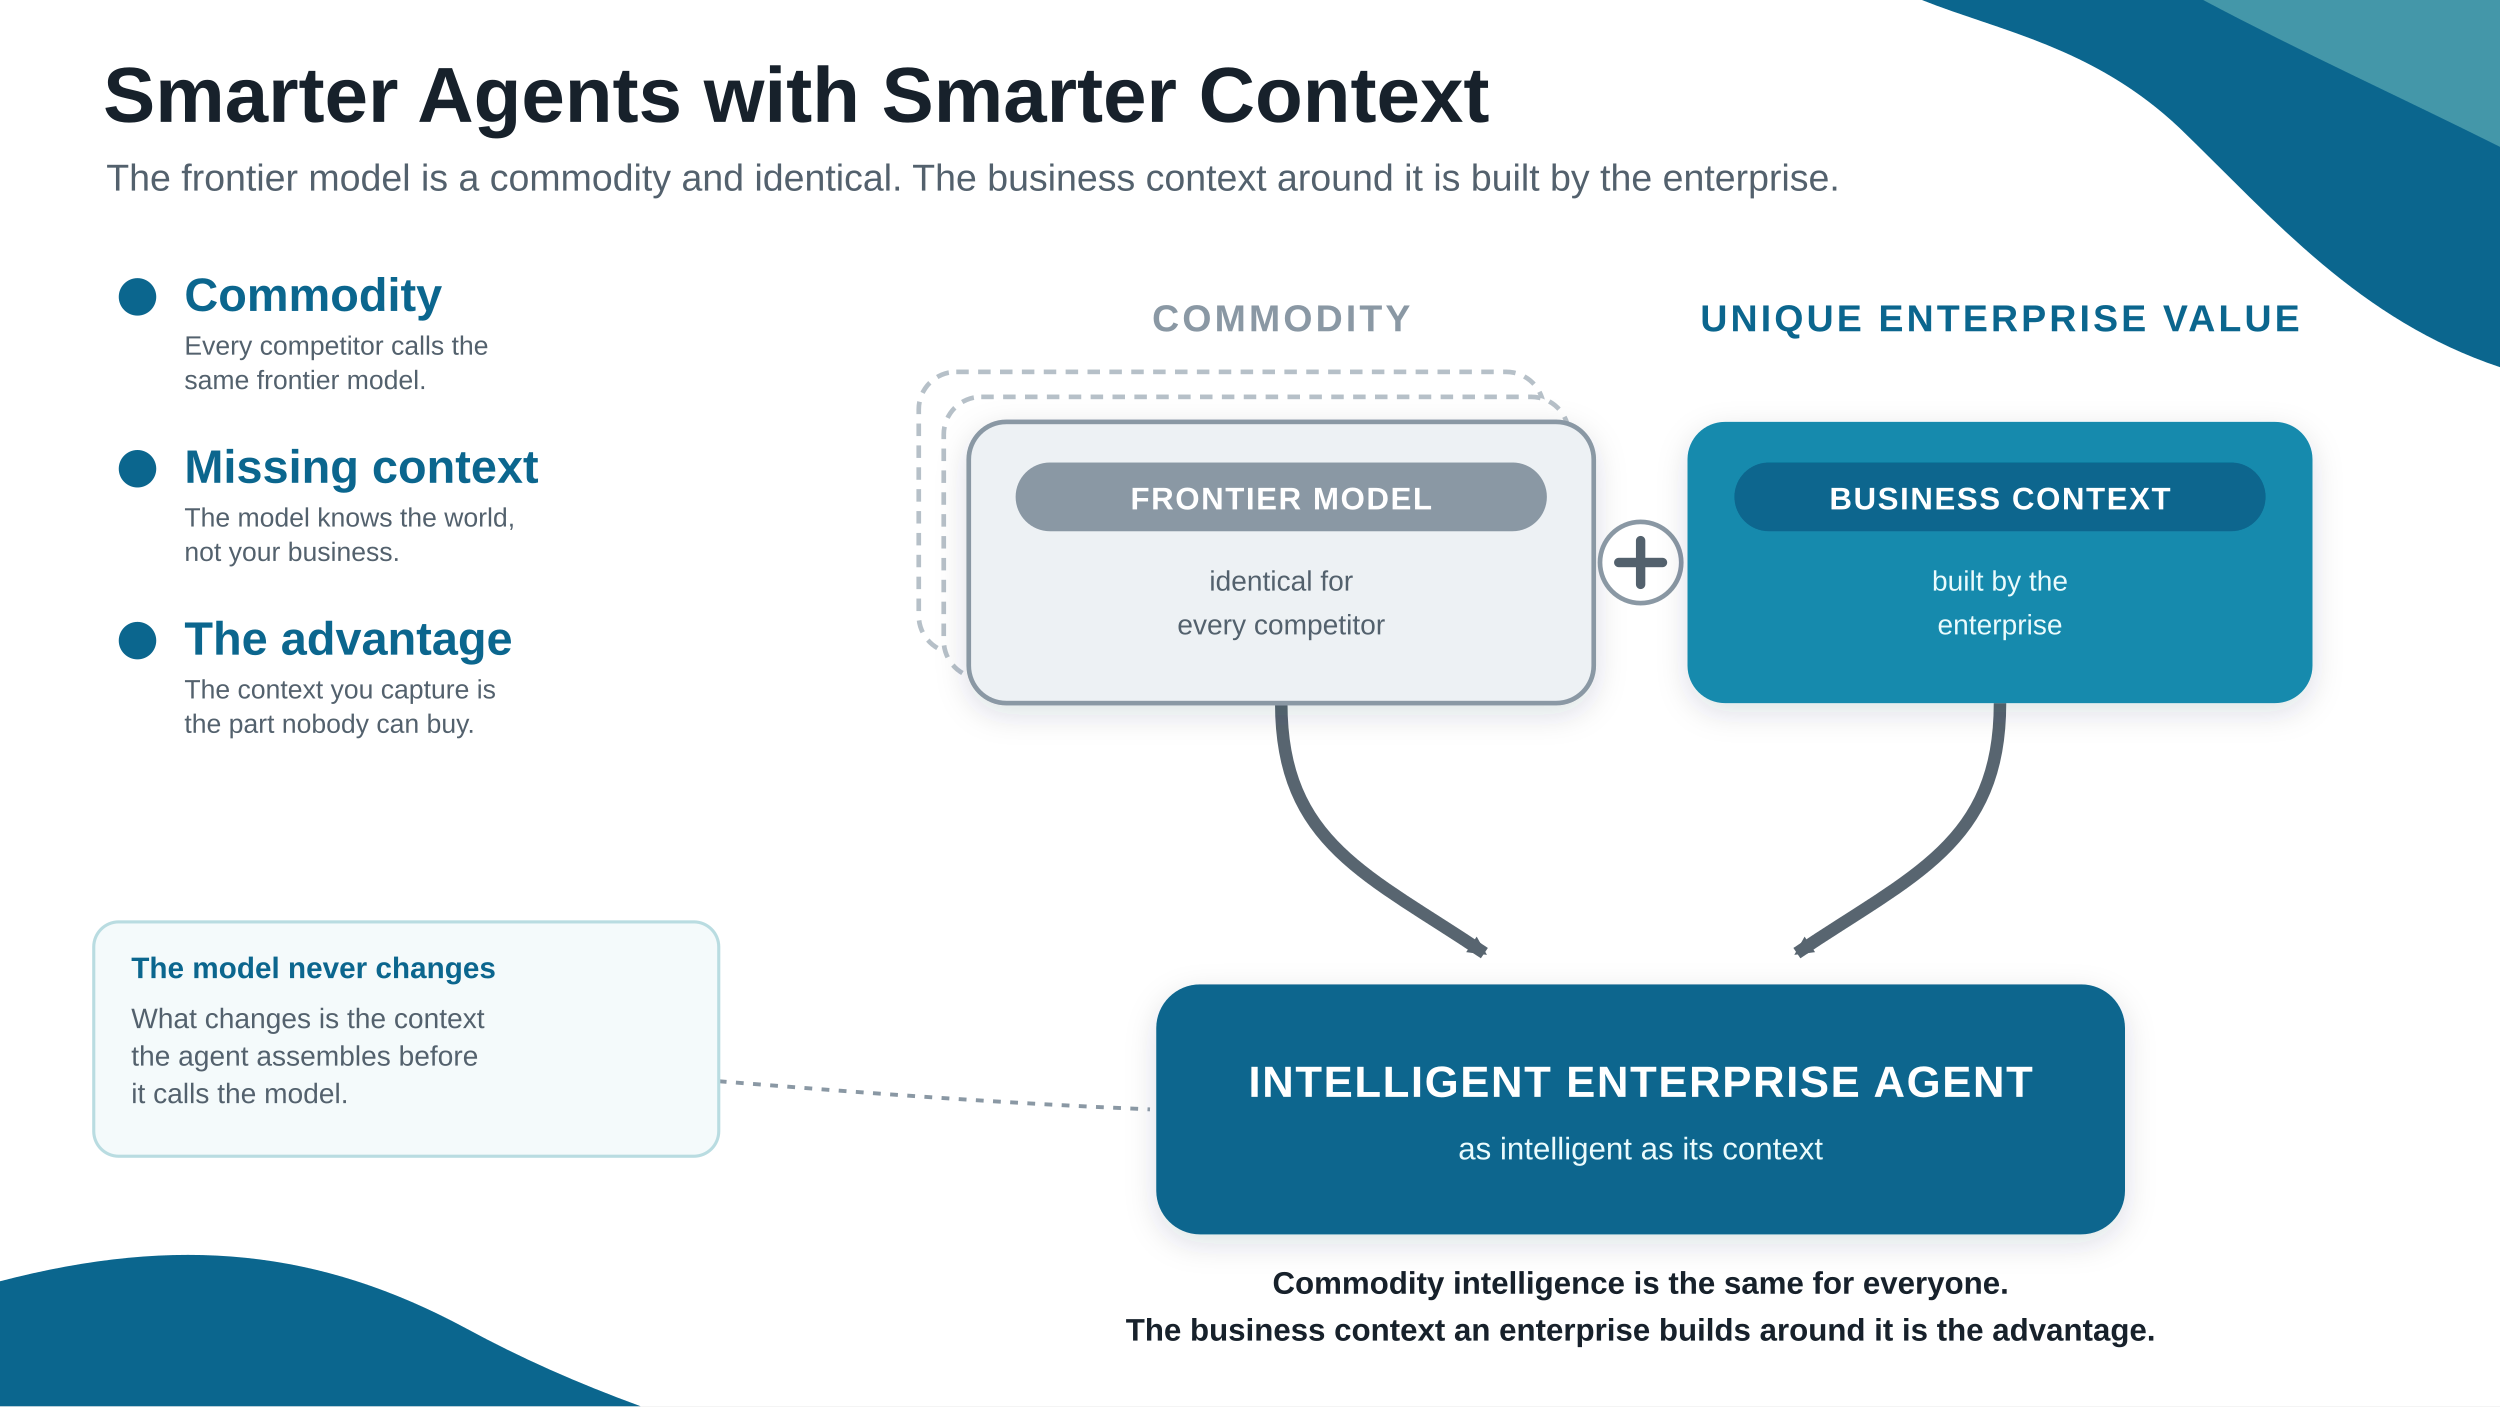
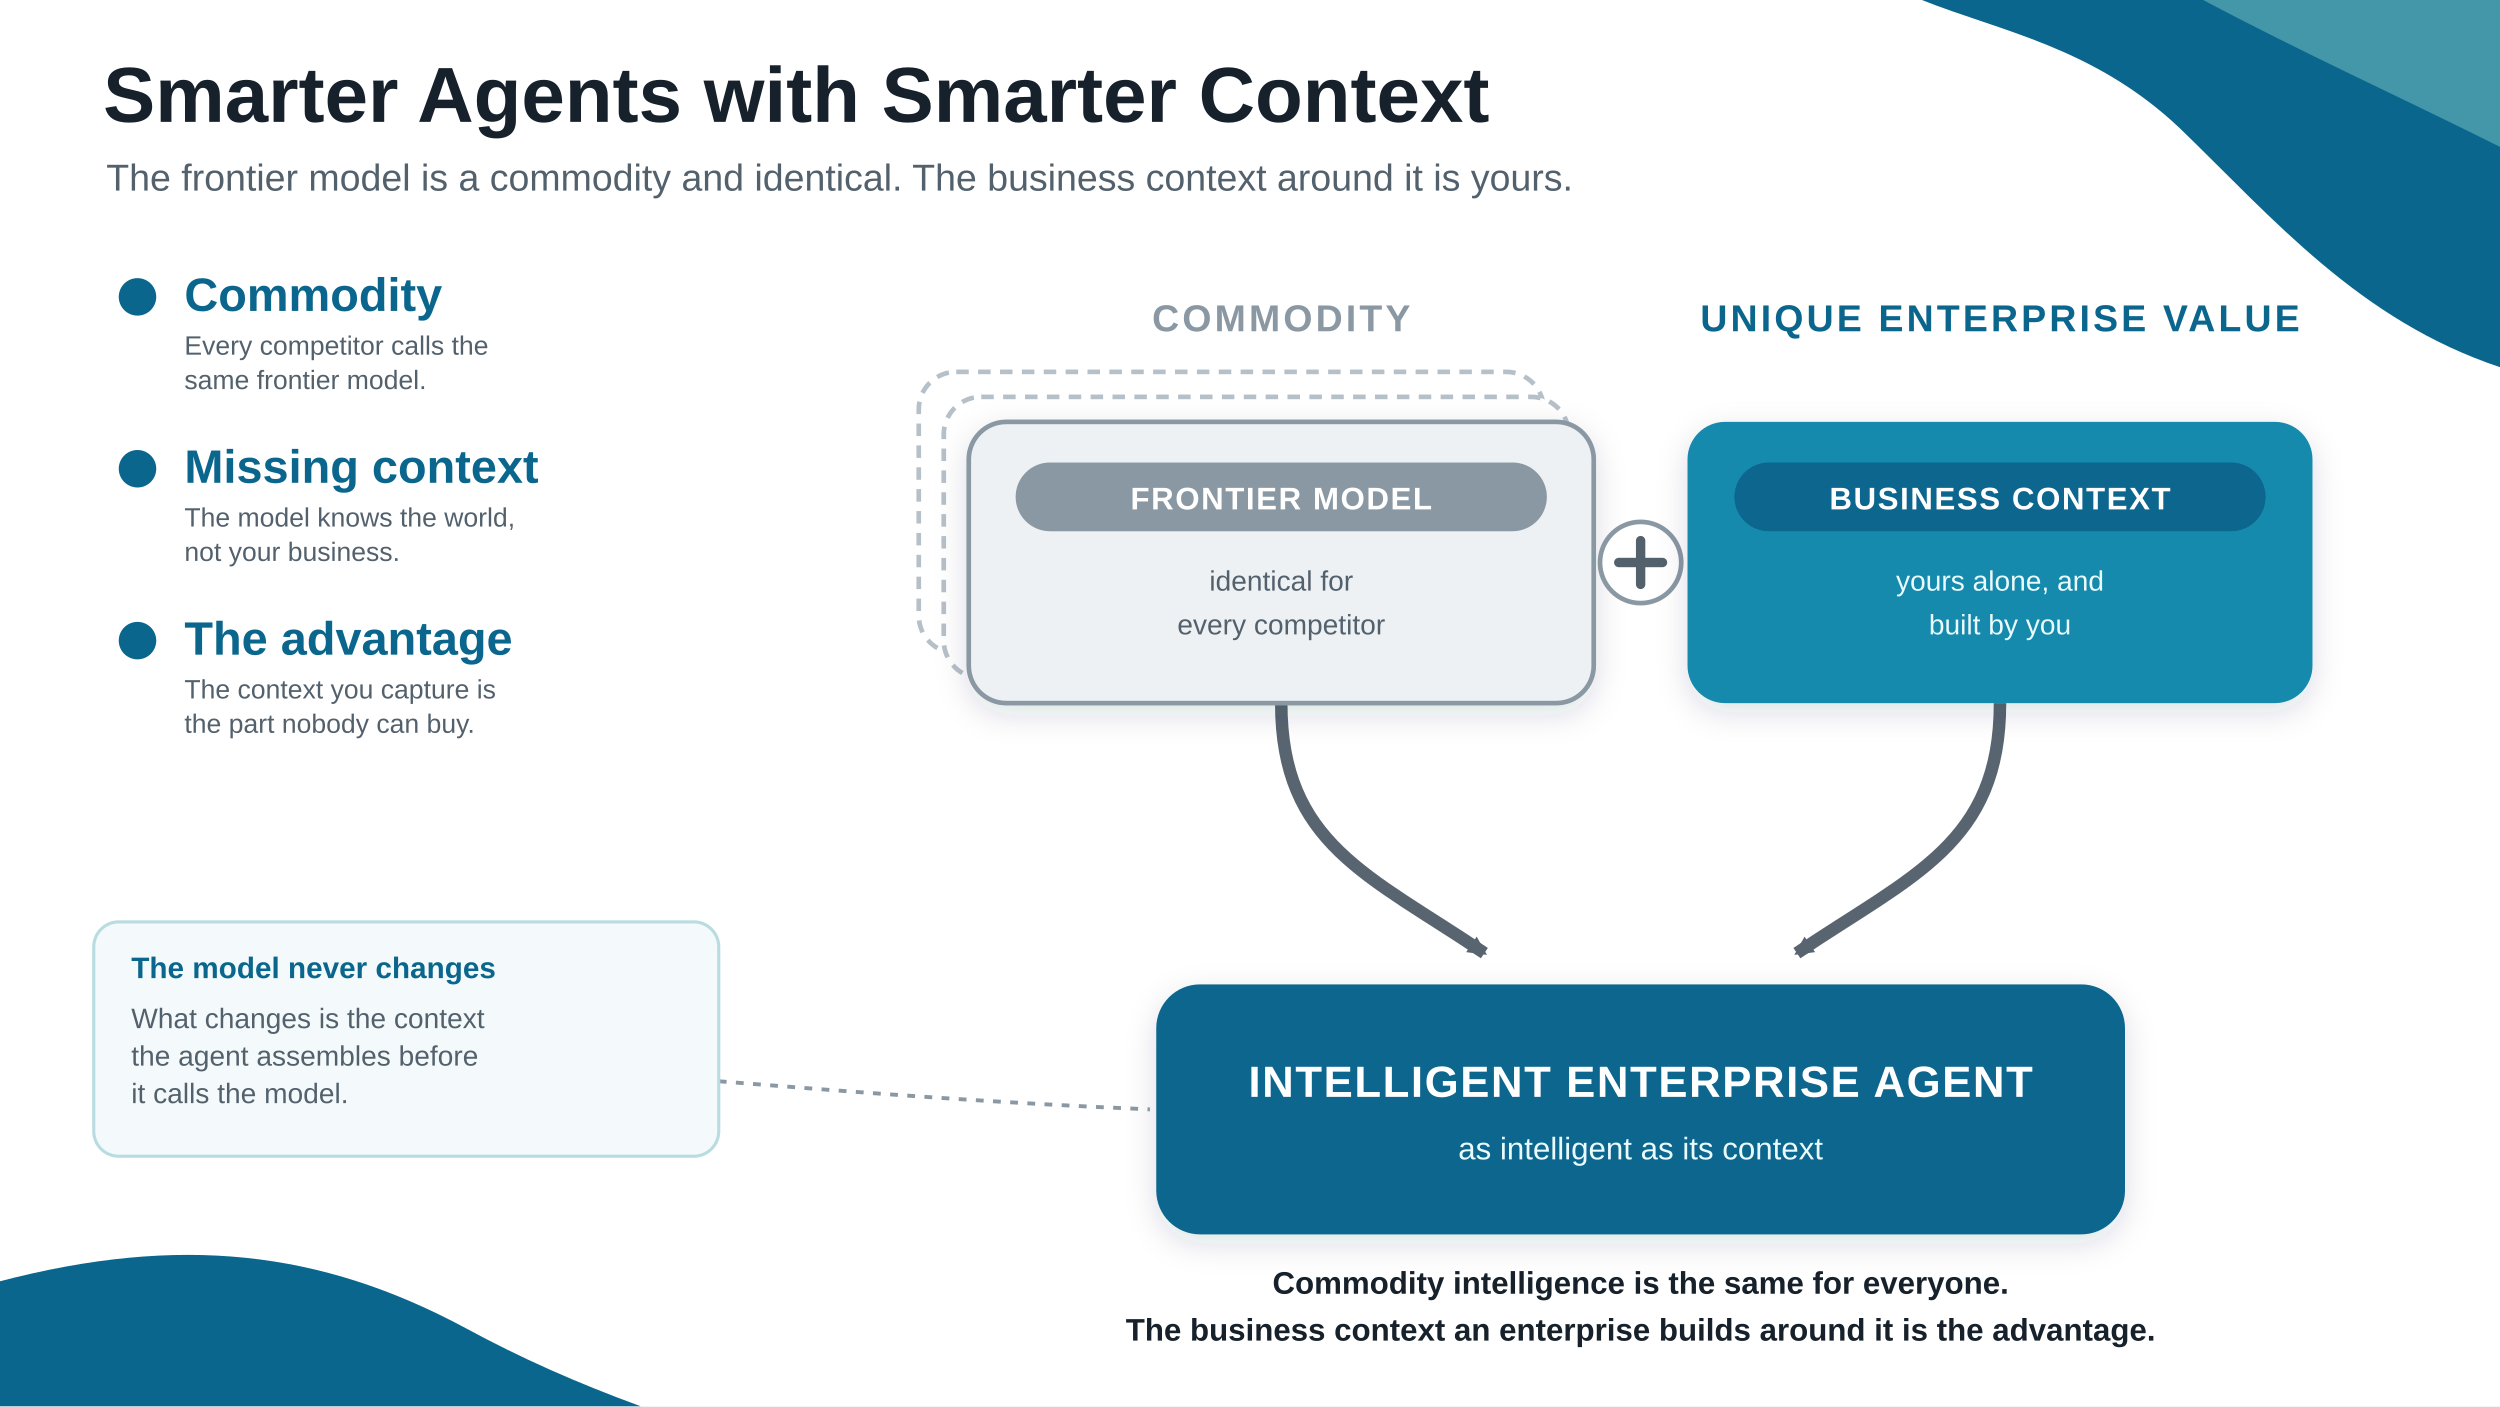
<svg xmlns="http://www.w3.org/2000/svg" viewBox="0 0 1600 900" role="img" aria-labelledby="title description" font-family="Arial, Helvetica, sans-serif">
  <defs>
    <filter id="soft-shadow" x="-20%" y="-20%" width="140%" height="150%">
      <feDropShadow dx="0" dy="6" stdDeviation="10" flood-color="#183142" flood-opacity="0.14" />
    </filter>
    <marker id="arrow" markerWidth="12" markerHeight="12" refX="10" refY="6" orient="auto" markerUnits="userSpaceOnUse">
      <path d="M0,0 L12,6 L0,12 Z" fill="#586570" />
    </marker>
    <style>
      .heading { fill: #17212B; font-size: 50px; font-weight: 700; }
      .subtitle { fill: #53616D; font-size: 24px; }
      .legend-title { fill: #0B668E; font-size: 30px; font-weight: 700; }
      .legend-copy { fill: #53616D; font-size: 17px; }
      .relationship { fill: none; stroke: #586570; stroke-width: 8; marker-end: url(#arrow); }
      .relationship-label { fill: #394651; font-size: 21px; font-weight: 700; text-anchor: middle; }
      .node-label { fill: #FFFFFF; font-size: 20px; font-weight: 700; text-anchor: middle; letter-spacing: 1px; }
      .node-label-hub { fill: #FFFFFF; font-size: 23px; font-weight: 700; text-anchor: middle; letter-spacing: 1px; }
      .property-label { fill: #0B668E; font-size: 19px; font-weight: 700; }
      .property-copy { fill: #53616D; font-size: 18px; }
      .property-copy-sm { fill: #53616D; font-size: 17px; }
      .caption { fill: #53616D; font-size: 17px; text-anchor: end; }
      .leader { fill: none; stroke: #8A98A4; stroke-width: 2.5; stroke-dasharray: 5 6; }
      .band-heading { fill: #FFFFFF; font-size: 28px; font-weight: 700; text-anchor: middle; letter-spacing: 1px; }
      .category-label { font-size: 24px; font-weight: 700; text-anchor: middle; letter-spacing: 2px; }
      .copy-centered { fill: #53616D; font-size: 18px; text-anchor: middle; }
      .copy-light { fill: #EAFBFD; font-size: 18px; text-anchor: middle; }
      .hub-caption { fill: #EAFBFD; font-size: 20px; text-anchor: middle; }
      .takeaway { fill: #17212B; font-size: 20px; font-weight: 700; text-anchor: middle; }
    </style>
  </defs>
  <rect width="1600" height="900" fill="#FFFFFF" />
  <path d="M1230 0 H1600 V235 C1510 205 1455 140 1395 82 C1340 30 1280 20 1230 0 Z" fill="#0B668E" />
  <path d="M1410 0 H1600 V94 C1536 62 1474 34 1410 0 Z" fill="#57A7B2" opacity="0.75" />
  <path d="M0 900 V820 C115 790 205 800 298 850 C333 869 369 885 410 900 Z" fill="#0B668E" />
  <text class="heading" x="66" y="78">Smarter Agents with Smarter Context</text>
-   <text class="subtitle" x="68" y="122">The frontier model is a commodity and identical. The business context around it is built by the enterprise.</text>
+   <text class="subtitle" x="68" y="122">The frontier model is a commodity and identical. The business context around it is yours.</text>
  <g aria-label="Legend">
    <circle cx="88" cy="190" r="12" fill="#0B668E" />
    <text class="legend-title" x="118" y="199">Commodity</text>
    <text class="legend-copy" x="118" y="227">Every competitor calls the</text>
    <text class="legend-copy" x="118" y="249">same frontier model.</text>
    <circle cx="88" cy="300" r="12" fill="#0B668E" />
    <text class="legend-title" x="118" y="309">Missing context</text>
    <text class="legend-copy" x="118" y="337">The model knows the world,</text>
    <text class="legend-copy" x="118" y="359">not your business.</text>
    <circle cx="88" cy="410" r="12" fill="#0B668E" />
    <text class="legend-title" x="118" y="419">The advantage</text>
    <text class="legend-copy" x="118" y="447">The context you capture is</text>
    <text class="legend-copy" x="118" y="469">the part nobody can buy.</text>
  </g>
  <path class="relationship" d="M820 450 C820 540 876 560 950 610" />
  <path class="relationship" d="M1280 450 C1280 540 1224 560 1150 610" />
  <text class="category-label" x="820" y="212" fill="#8A98A4">COMMODITY</text>
  <text class="category-label" x="1280" y="212" fill="#0B668E">UNIQUE ENTERPRISE VALUE</text>
  <g aria-label="Frontier model, the commodity half">
    <rect x="588" y="238" width="400" height="180" rx="24" fill="#FFFFFF" stroke="#B6C0C8" stroke-width="3" stroke-dasharray="8 6" />
    <rect x="604" y="254" width="400" height="180" rx="24" fill="#FFFFFF" stroke="#B6C0C8" stroke-width="3" stroke-dasharray="8 6" />
    <g filter="url(#soft-shadow)">
      <rect x="620" y="270" width="400" height="180" rx="24" fill="#EDF1F4" stroke="#8A98A4" stroke-width="3" />
    </g>
    <rect x="650" y="296" width="340" height="44" rx="22" fill="#8A98A4" />
    <text class="node-label" x="820" y="326">FRONTIER MODEL</text>
    <text class="copy-centered" x="820" y="378">identical for</text>
    <text class="copy-centered" x="820" y="406">every competitor</text>
  </g>
  <g aria-label="Plus sign joining the two halves">
    <circle cx="1050" cy="360" r="26" fill="#FFFFFF" stroke="#8A98A4" stroke-width="3" />
    <path d="M1036 360 H1064 M1050 346 V374" stroke="#53616D" stroke-width="6" stroke-linecap="round" />
  </g>
  <g aria-label="Business context, the unique enterprise value half" filter="url(#soft-shadow)">
    <rect x="1080" y="270" width="400" height="180" rx="24" fill="#168AAD" />
    <rect x="1110" y="296" width="340" height="44" rx="22" fill="#0B668E" />
    <text class="node-label" x="1280" y="326">BUSINESS CONTEXT</text>
-     <text class="copy-light" x="1280" y="378">built by the</text>
-     <text class="copy-light" x="1280" y="406">enterprise</text>
+     <text class="copy-light" x="1280" y="378">yours alone, and</text>
+     <text class="copy-light" x="1280" y="406">built by you</text>
  </g>
  <g aria-label="Intelligent enterprise agent" filter="url(#soft-shadow)">
    <rect x="740" y="630" width="620" height="160" rx="28" fill="#0B668E" />
    <text class="band-heading" x="1050" y="702">INTELLIGENT ENTERPRISE AGENT</text>
    <text class="hub-caption" x="1050" y="742">as intelligent as its context</text>
  </g>
  <g aria-label="Annotation about where the improvement lands">
    <path class="leader" d="M460 692 C560 700 640 706 736 710" />
    <rect x="60" y="590" width="400" height="150" rx="16" fill="#F4FAFB" stroke="#B9DCE1" stroke-width="2" />
    <text class="property-label" x="84" y="626">The model never changes</text>
    <text class="property-copy" x="84" y="658">What changes is the context</text>
    <text class="property-copy" x="84" y="682">the agent assembles before</text>
    <text class="property-copy" x="84" y="706">it calls the model.</text>
  </g>
  <text class="takeaway" x="1050" y="828">Commodity intelligence is the same for everyone.</text>
  <text class="takeaway" x="1050" y="858">The business context an enterprise builds around it is the advantage.</text>
</svg>
